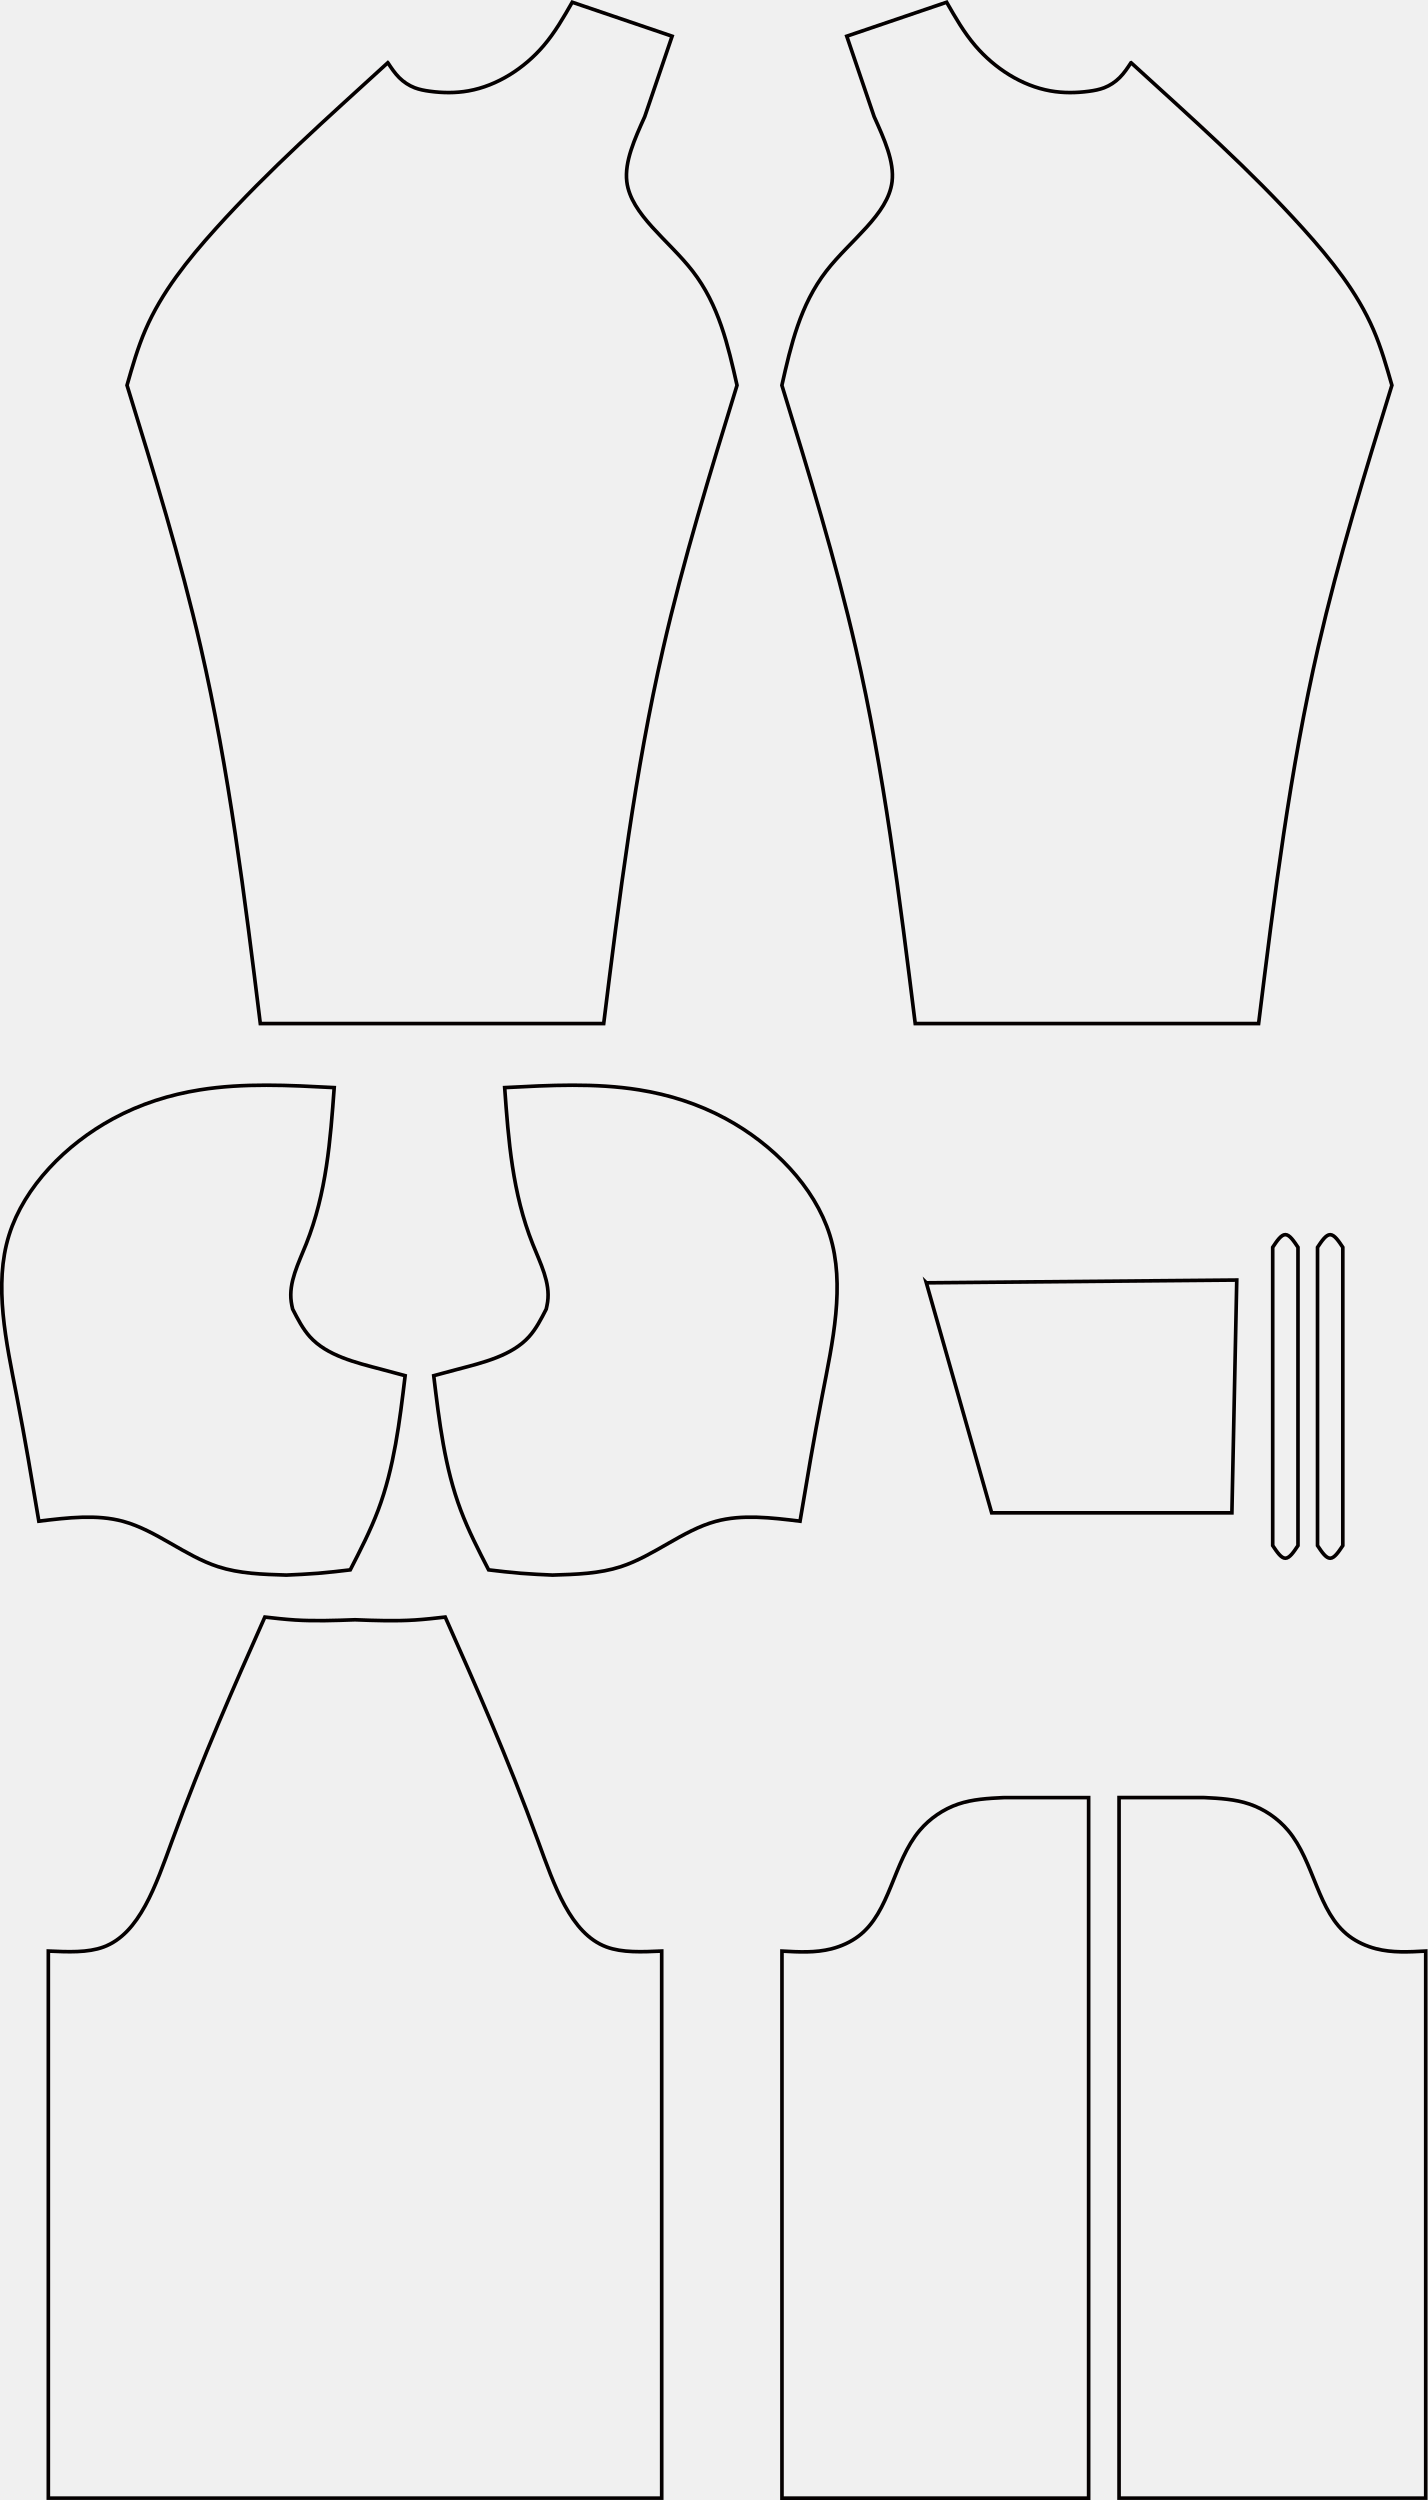
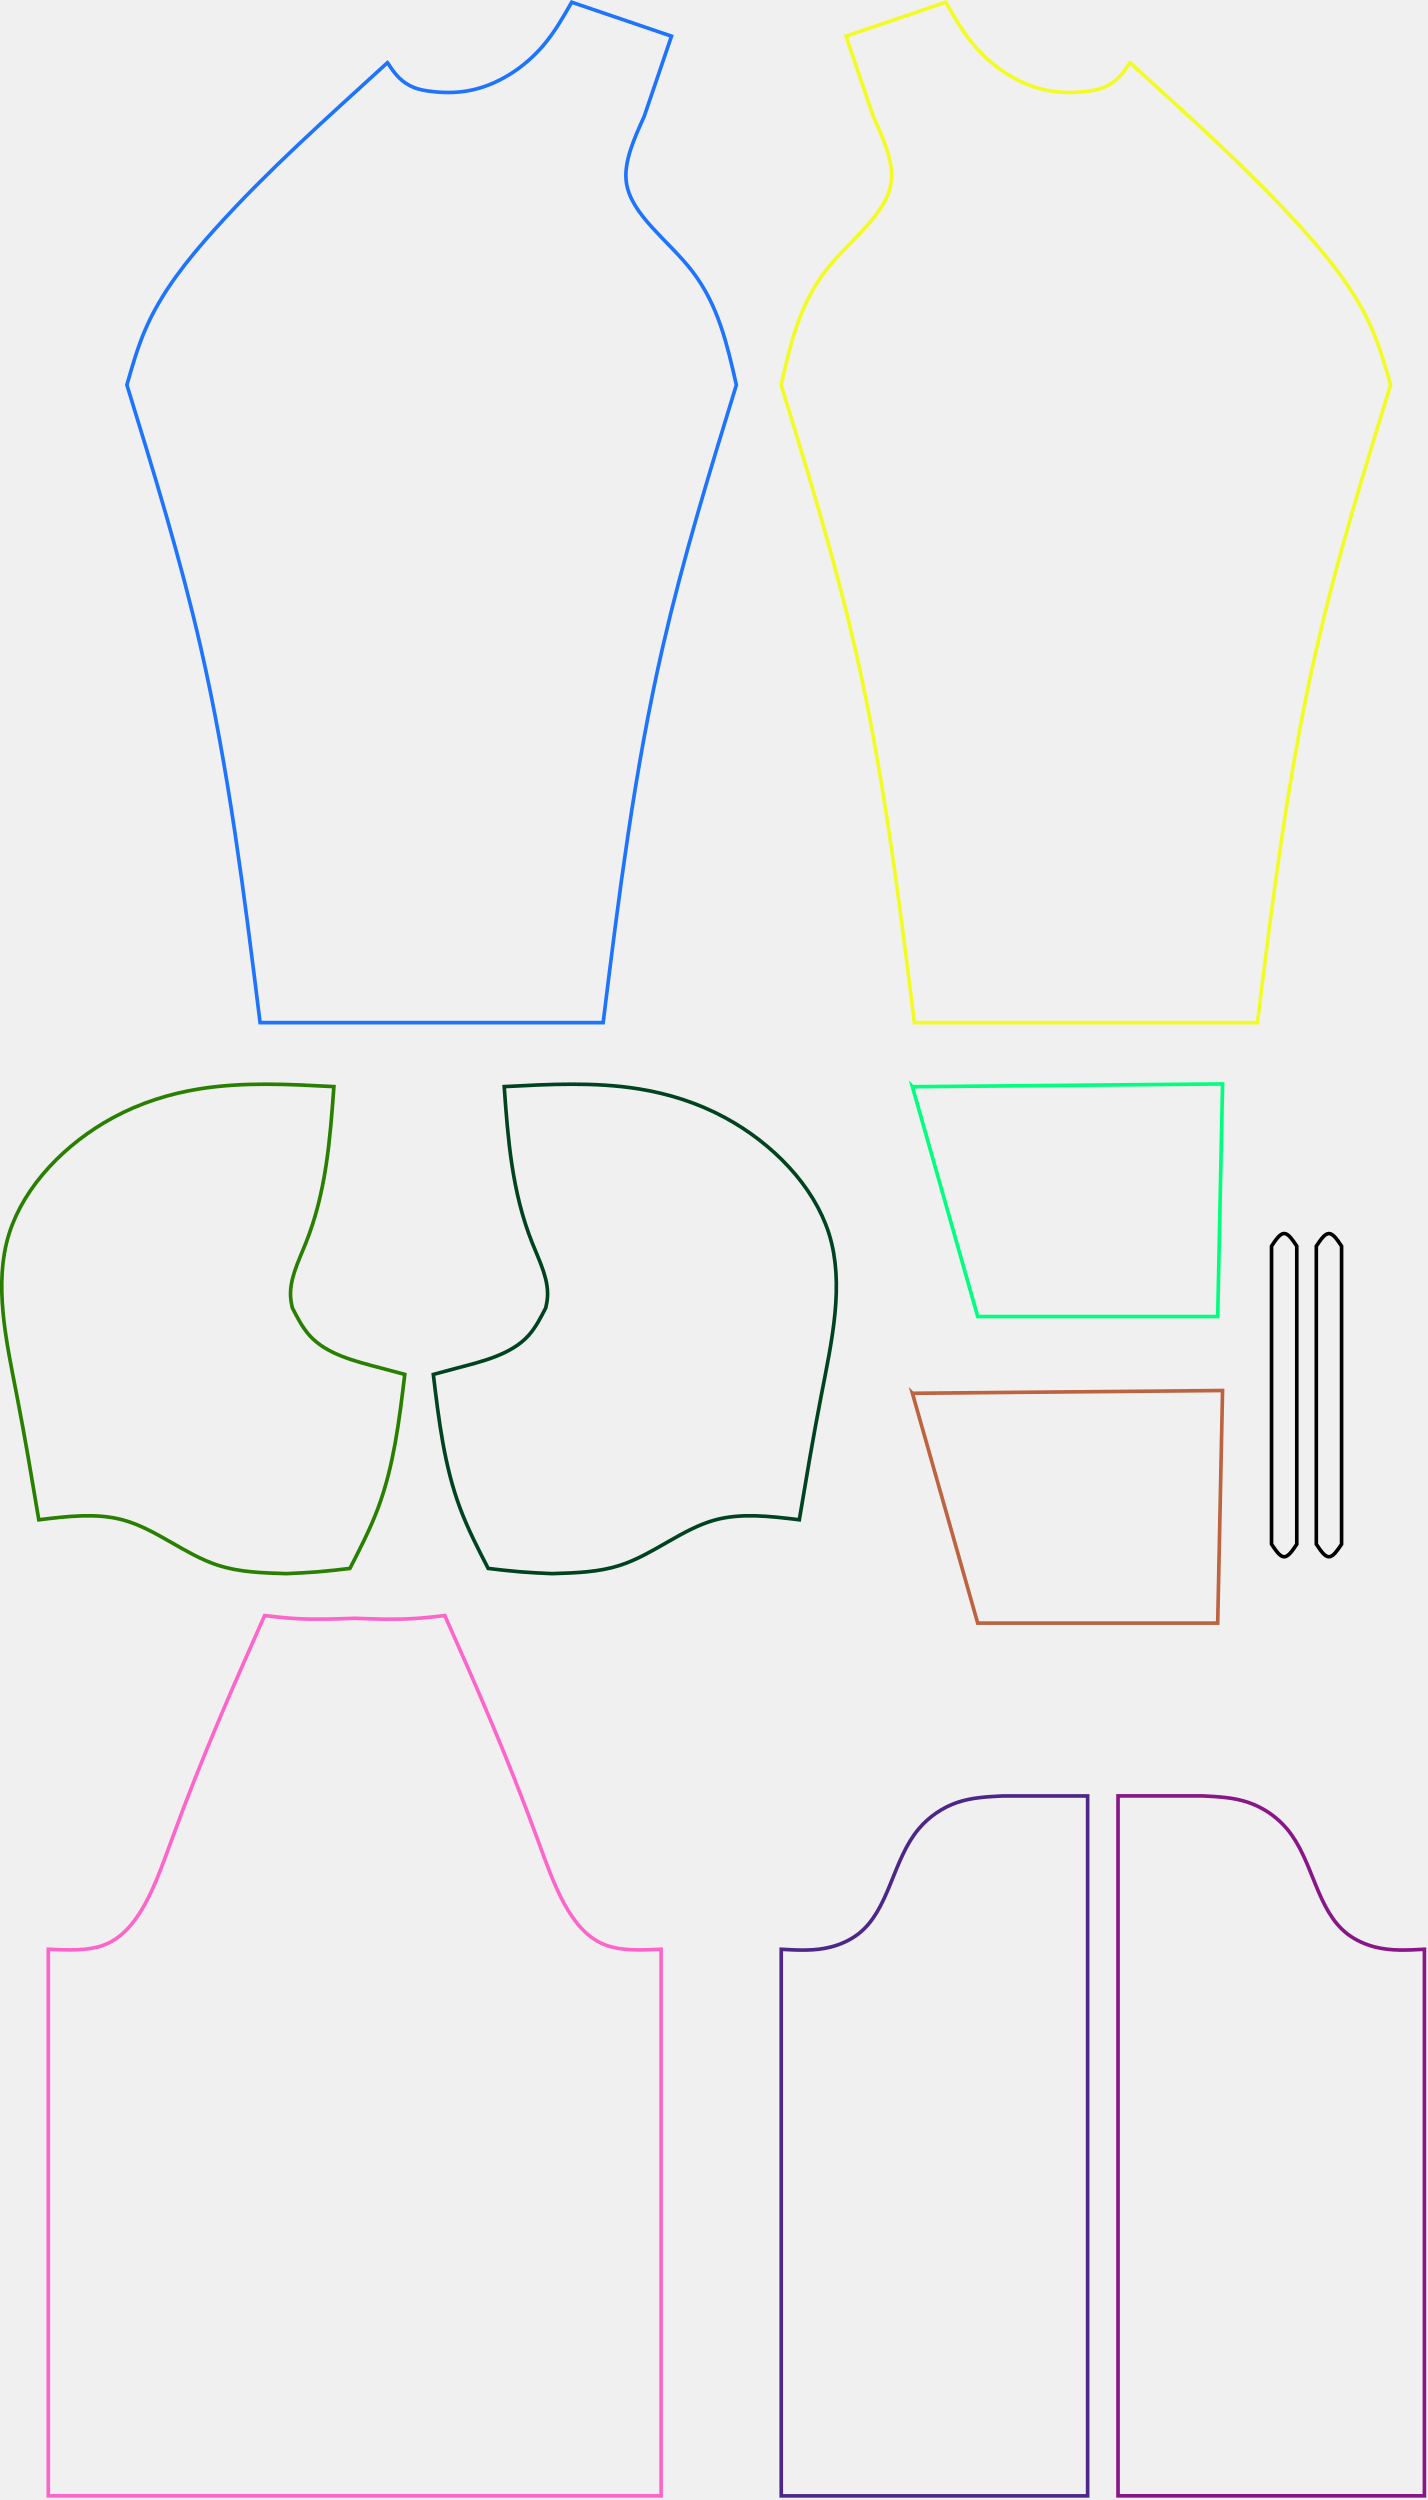
- <svg xmlns="http://www.w3.org/2000/svg" id="_图层_1" data-name="图层 1" viewBox="0 0 390.79 684.37">
+ <svg xmlns="http://www.w3.org/2000/svg" width="391" height="685" viewBox="0 0 391 685" fill="none">
+   <g clip-path="url(#clip0_2226_2)">
+     <path d="M274.77 492.09C270.51 492.3 266.26 492.52 262.29 493.87C258.27 495.24 254.54 497.78 251.76 501.07C244.46 509.69 243.74 523.45 235 530.03C232.88 531.63 230.29 532.8 227.65 533.48C223.22 534.62 218.65 534.36 214.06 534.11V683.87H298.01V492.09H274.76H274.77Z" stroke="#4D2689" />
+     <path d="M329.58 492.08C333.84 492.29 338.08 492.51 342.06 493.87C346.08 495.24 349.81 497.78 352.59 501.06C359.89 509.69 360.61 523.44 369.35 530.02C371.47 531.62 374.06 532.79 376.7 533.47C381.13 534.61 385.71 534.35 390.29 534.1V683.86H306.34V492.08H329.59H329.58Z" stroke="#891688" />
+     <path d="M106.17 17.17C105.96 17.36 105.75 17.55 105.54 17.74C89.64 32.28 73.63 46.43 59.05 62.61C51.44 71.05 44.23 80.03 39.81 90.3C37.71 95.17 36.24 100.32 34.77 105.47C42.08 129.22 49.39 152.93 54.93 177.07C62.71 210.95 66.98 245.55 71.26 280.2H165.26C169.54 245.71 173.8 211.26 181.53 177.52C187.09 153.23 194.42 129.37 201.76 105.48C199.28 94.49 196.8 83.51 189.58 74.19C183.06 65.77 172.68 58.72 171.59 49.74C170.93 44.27 173.71 38.1 176.5 31.92L183.99 9.91L156.65 0.61C154.28 4.75 151.91 8.9 148.77 12.56C143.52 18.69 136.12 23.48 128.23 24.88C124.74 25.5 121.15 25.46 117.63 24.98C116.23 24.79 114.84 24.53 113.53 24.03C111.95 23.42 110.48 22.45 109.28 21.25C108.07 20.04 107.12 18.61 106.18 17.18L106.17 17.17Z" stroke="#1E74FD" />
+     <path d="M309.63 17.17C309.84 17.36 310.05 17.55 310.26 17.74C326.16 32.28 342.17 46.43 356.75 62.61C364.36 71.05 371.57 80.03 375.99 90.3C378.09 95.17 379.56 100.32 381.03 105.47C373.71 129.22 366.41 152.93 360.87 177.07C353.09 210.95 348.82 245.55 344.54 280.2H250.54C246.26 245.71 242 211.26 234.27 177.52C228.71 153.23 221.38 129.37 214.04 105.48C216.52 94.49 219.01 83.51 226.21 74.19C232.73 65.77 243.11 58.72 244.2 49.74C244.86 44.27 242.08 38.1 239.29 31.92L231.8 9.91L259.14 0.61C261.51 4.75 263.88 8.9 267.02 12.56C272.28 18.69 279.67 23.48 287.55 24.88C291.04 25.5 294.63 25.46 298.15 24.98C299.55 24.79 300.94 24.53 302.25 24.03C303.83 23.42 305.3 22.45 306.5 21.25C307.71 20.04 308.66 18.61 309.6 17.18L309.63 17.17Z" stroke="#F2FC24" />
+     <path d="M78.29 431.18C81.23 431.05 84.17 430.92 87.1 430.68C90.03 430.44 92.95 430.1 95.88 429.75C98.65 424.37 101.41 418.99 103.52 413.39C107.9 401.75 109.4 389.18 110.91 376.59C108.77 376.01 106.63 375.43 104.41 374.85C97.32 372.99 89.5 371.11 84.83 365.93C82.89 363.78 81.5 361.07 80.11 358.36C79.96 357.71 79.82 357.05 79.73 356.4C78.97 351.05 81.71 345.84 83.81 340.56C89.39 326.52 90.44 312.13 91.49 297.73C79.1 297.08 66.73 296.42 54.69 298.35C46.5 299.66 38.48 302.16 30.93 306.26C18.08 313.23 6.65 324.8 2.49 338.06C-1.82 351.81 1.71 367.35 4.59 382.23C6.86 393.91 8.75 405.16 10.63 416.42C18.56 415.46 26.48 414.5 33.71 416.47C42.73 418.92 50.65 425.94 59.7 428.88C65.58 430.79 71.92 430.98 78.26 431.17L78.29 431.18Z" stroke="#297F00" />
+     <path d="M151.35 431.18C148.41 431.05 145.47 430.92 142.54 430.68C139.61 430.44 136.69 430.1 133.76 429.75C130.99 424.37 128.22 418.99 126.12 413.39C121.74 401.75 120.24 389.18 118.73 376.59C120.87 376.01 123.01 375.44 125.23 374.85C132.32 372.99 140.14 371.1 144.81 365.93C146.75 363.78 148.14 361.07 149.53 358.36C149.67 357.71 149.82 357.05 149.91 356.4C150.67 351.06 147.93 345.84 145.83 340.56C140.25 326.52 139.19 312.14 138.15 297.73C150.54 297.08 162.91 296.42 174.95 298.35C183.14 299.66 191.16 302.17 198.71 306.26C211.56 313.23 222.99 324.8 227.15 338.06C231.46 351.81 227.93 367.35 225.05 382.23C222.78 393.91 220.89 405.16 219.01 416.42C211.08 415.46 203.16 414.5 195.93 416.47C186.91 418.93 178.99 425.94 169.94 428.88C164.06 430.79 157.72 430.98 151.38 431.17L151.35 431.18Z" stroke="#004320" />
+     <path d="M97.19 683.86H181.14V534.1C175.75 534.34 170.36 534.59 166.02 532.98C156.15 529.32 151.73 516.11 147.31 504.03C138.79 480.75 130.35 461.71 121.88 442.67C119.14 442.98 116.4 443.29 113.65 443.47C108.18 443.82 102.69 443.62 97.19 443.41C91.69 443.61 86.2 443.81 80.73 443.47C77.98 443.29 75.24 442.98 72.5 442.67C64.03 461.72 55.58 480.75 47.07 504.03C42.65 516.11 38.23 529.33 28.36 532.98C24.02 534.59 18.63 534.34 13.23 534.1V683.86H97.18H97.19Z" stroke="#FE65CB" />
+     <path d="M367.59 423.1V341.45C366.44 339.72 365.29 337.99 364.13 337.99C362.97 337.99 361.82 339.72 360.67 341.45V423.1C361.82 424.83 362.97 426.56 364.13 426.56C365.29 426.56 366.43 424.83 367.59 423.1Z" stroke="black" />
+     <path d="M348.4 423.1V341.44C349.55 339.71 350.7 337.98 351.86 337.98C353.02 337.98 354.16 339.71 355.32 341.44V423.1C354.17 424.83 353.02 426.56 351.86 426.56C350.7 426.56 349.56 424.83 348.4 423.1Z" stroke="black" />
+     <path d="M250 381.75L267.89 444.73H333.65L334.98 381L250.01 381.76L250 381.75Z" stroke="#BD6340" />
+     <path d="M250 297.75L267.89 360.73H333.65L334.98 297L250.01 297.76L250 297.75Z" stroke="#00FF7F" />
+   </g>
  <defs>
-     <style>
-       .cls-1 {
-         fill: none;
-         stroke: #040000;
-       }
-     </style>
+     <clipPath id="clip0_2226_2">
+       <rect width="390.79" height="684.37" fill="white" />
+     </clipPath>
  </defs>
-   <path class="cls-1" d="M274.77,492.09c-4.26.21-8.51.43-12.48,1.78-4.02,1.37-7.75,3.91-10.53,7.2-7.3,8.62-8.02,22.38-16.76,28.96-2.12,1.6-4.71,2.77-7.35,3.45-4.43,1.14-9,.88-13.59.63v149.76h83.95v-191.78h-23.25Z" />
-   <path class="cls-1" d="M329.58,492.08c4.26.21,8.5.43,12.48,1.79,4.02,1.37,7.75,3.91,10.53,7.19,7.3,8.63,8.02,22.38,16.76,28.96,2.12,1.6,4.71,2.77,7.35,3.45,4.43,1.14,9.01.88,13.59.63v149.76h-83.95v-191.78h23.25Z" />
-   <path class="cls-1" d="M106.17,17.17c-.21.19-.42.38-.63.57-15.9,14.54-31.91,28.69-46.49,44.87-7.61,8.44-14.82,17.42-19.24,27.69-2.1,4.87-3.57,10.02-5.04,15.17,7.31,23.75,14.62,47.46,20.16,71.6,7.78,33.88,12.05,68.48,16.33,103.13h94c4.28-34.49,8.54-68.94,16.27-102.68,5.56-24.29,12.89-48.15,20.23-72.04-2.48-10.99-4.96-21.97-12.18-31.29-6.52-8.42-16.9-15.47-17.99-24.45-.66-5.47,2.12-11.64,4.91-17.82l7.49-22.01L156.65.61c-2.37,4.14-4.74,8.29-7.88,11.95-5.25,6.13-12.65,10.92-20.54,12.32-3.49.62-7.08.58-10.6.1-1.4-.19-2.79-.45-4.1-.95-1.58-.61-3.05-1.58-4.25-2.78-1.21-1.21-2.16-2.64-3.1-4.07Z" />
-   <path class="cls-1" d="M309.63,17.17c.21.19.42.38.63.57,15.9,14.54,31.91,28.69,46.49,44.87,7.61,8.44,14.82,17.42,19.24,27.69,2.1,4.87,3.57,10.02,5.04,15.17-7.32,23.75-14.62,47.46-20.16,71.6-7.78,33.88-12.05,68.48-16.33,103.13h-94c-4.28-34.49-8.54-68.94-16.27-102.68-5.56-24.29-12.89-48.15-20.23-72.04,2.48-10.99,4.97-21.97,12.17-31.29,6.52-8.42,16.9-15.47,17.99-24.45.66-5.47-2.12-11.64-4.91-17.82l-7.49-22.01,27.34-9.3c2.37,4.14,4.74,8.29,7.88,11.95,5.26,6.13,12.65,10.92,20.53,12.32,3.49.62,7.08.58,10.6.1,1.4-.19,2.79-.45,4.1-.95,1.58-.61,3.05-1.58,4.25-2.78,1.21-1.21,2.16-2.64,3.1-4.07Z" />
-   <path class="cls-1" d="M78.29,431.18c2.94-.13,5.88-.26,8.81-.5,2.93-.24,5.85-.58,8.78-.93,2.77-5.38,5.53-10.76,7.64-16.36,4.38-11.64,5.88-24.21,7.39-36.8-2.14-.58-4.28-1.16-6.5-1.74-7.09-1.86-14.91-3.74-19.58-8.92-1.94-2.15-3.33-4.86-4.72-7.57-.15-.65-.29-1.31-.38-1.96-.76-5.35,1.98-10.56,4.08-15.84,5.58-14.04,6.63-28.43,7.68-42.83-12.39-.65-24.76-1.31-36.8.62-8.19,1.31-16.21,3.81-23.76,7.91-12.85,6.97-24.28,18.54-28.44,31.8-4.31,13.75-.78,29.29,2.1,44.17,2.27,11.68,4.16,22.93,6.04,34.19,7.93-.96,15.85-1.92,23.08.05,9.02,2.45,16.94,9.47,25.99,12.41,5.88,1.91,12.22,2.1,18.56,2.29Z" />
-   <path class="cls-1" d="M151.35,431.18c-2.94-.13-5.88-.26-8.81-.5-2.93-.24-5.85-.58-8.78-.93-2.77-5.38-5.54-10.76-7.64-16.36-4.38-11.64-5.88-24.21-7.39-36.8,2.14-.58,4.28-1.15,6.5-1.74,7.09-1.86,14.91-3.75,19.58-8.92,1.94-2.15,3.33-4.86,4.72-7.57.14-.65.29-1.31.38-1.96.76-5.34-1.98-10.56-4.08-15.84-5.58-14.04-6.64-28.42-7.68-42.83,12.39-.65,24.76-1.31,36.8.62,8.19,1.31,16.21,3.82,23.76,7.91,12.85,6.97,24.28,18.54,28.44,31.8,4.31,13.75.78,29.29-2.1,44.17-2.27,11.68-4.16,22.93-6.04,34.19-7.93-.96-15.85-1.92-23.08.05-9.02,2.46-16.94,9.47-25.99,12.41-5.88,1.91-12.22,2.1-18.56,2.29Z" />
-   <path class="cls-1" d="M97.19,683.86h83.95v-149.76c-5.39.24-10.78.49-15.12-1.12-9.87-3.66-14.29-16.87-18.71-28.95-8.52-23.28-16.96-42.32-25.43-61.36-2.74.31-5.48.62-8.23.8-5.47.35-10.96.15-16.46-.06-5.5.2-10.99.4-16.46.06-2.75-.18-5.49-.49-8.23-.8-8.47,19.05-16.92,38.08-25.43,61.36-4.42,12.08-8.84,25.3-18.71,28.95-4.34,1.61-9.73,1.36-15.13,1.12v149.76h83.95Z" />
-   <path class="cls-1" d="M367.59,423.1v-81.65c-1.15-1.73-2.3-3.46-3.46-3.46s-2.31,1.73-3.46,3.46v81.65c1.15,1.73,2.3,3.46,3.46,3.46s2.3-1.73,3.46-3.46Z" />
-   <path class="cls-1" d="M348.4,423.1v-81.66c1.15-1.73,2.3-3.46,3.46-3.46s2.3,1.73,3.46,3.46v81.66c-1.15,1.73-2.3,3.46-3.46,3.46s-2.3-1.73-3.46-3.46Z" />
-   <path class="cls-1" d="M253.58,351.16l17.89,62.98h65.76l1.33-63.73-84.97.76Z" />
</svg>
